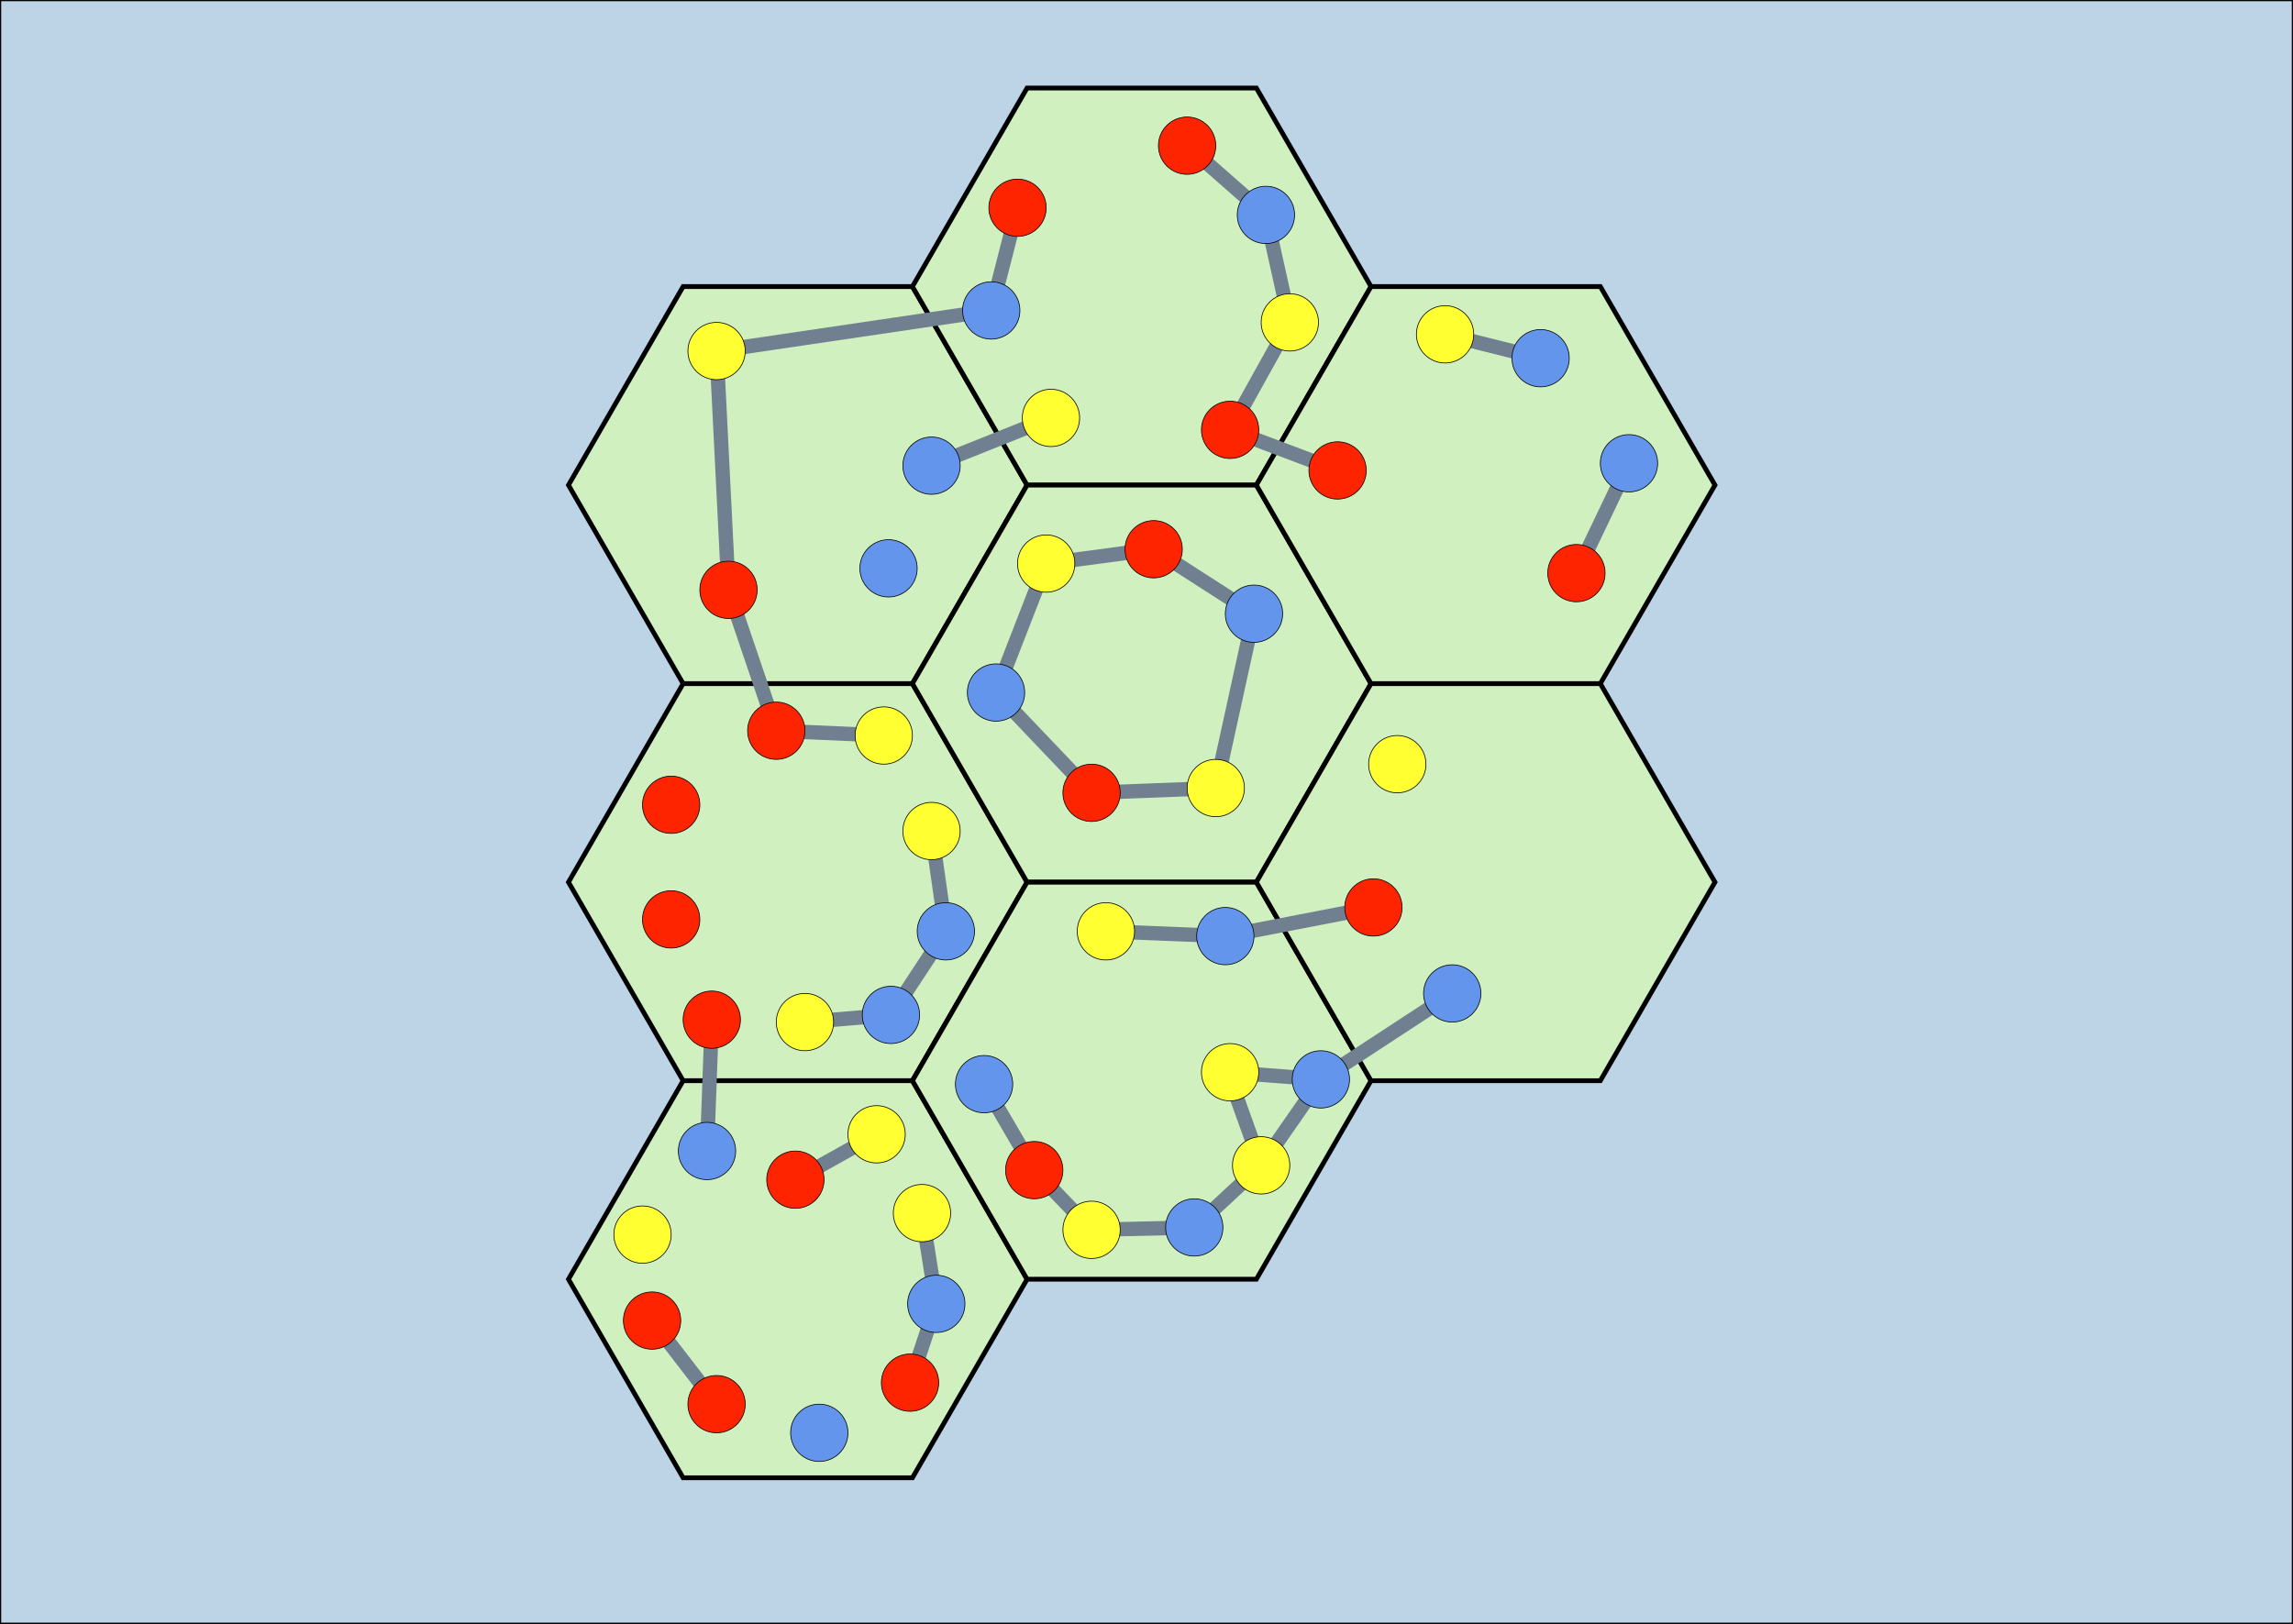
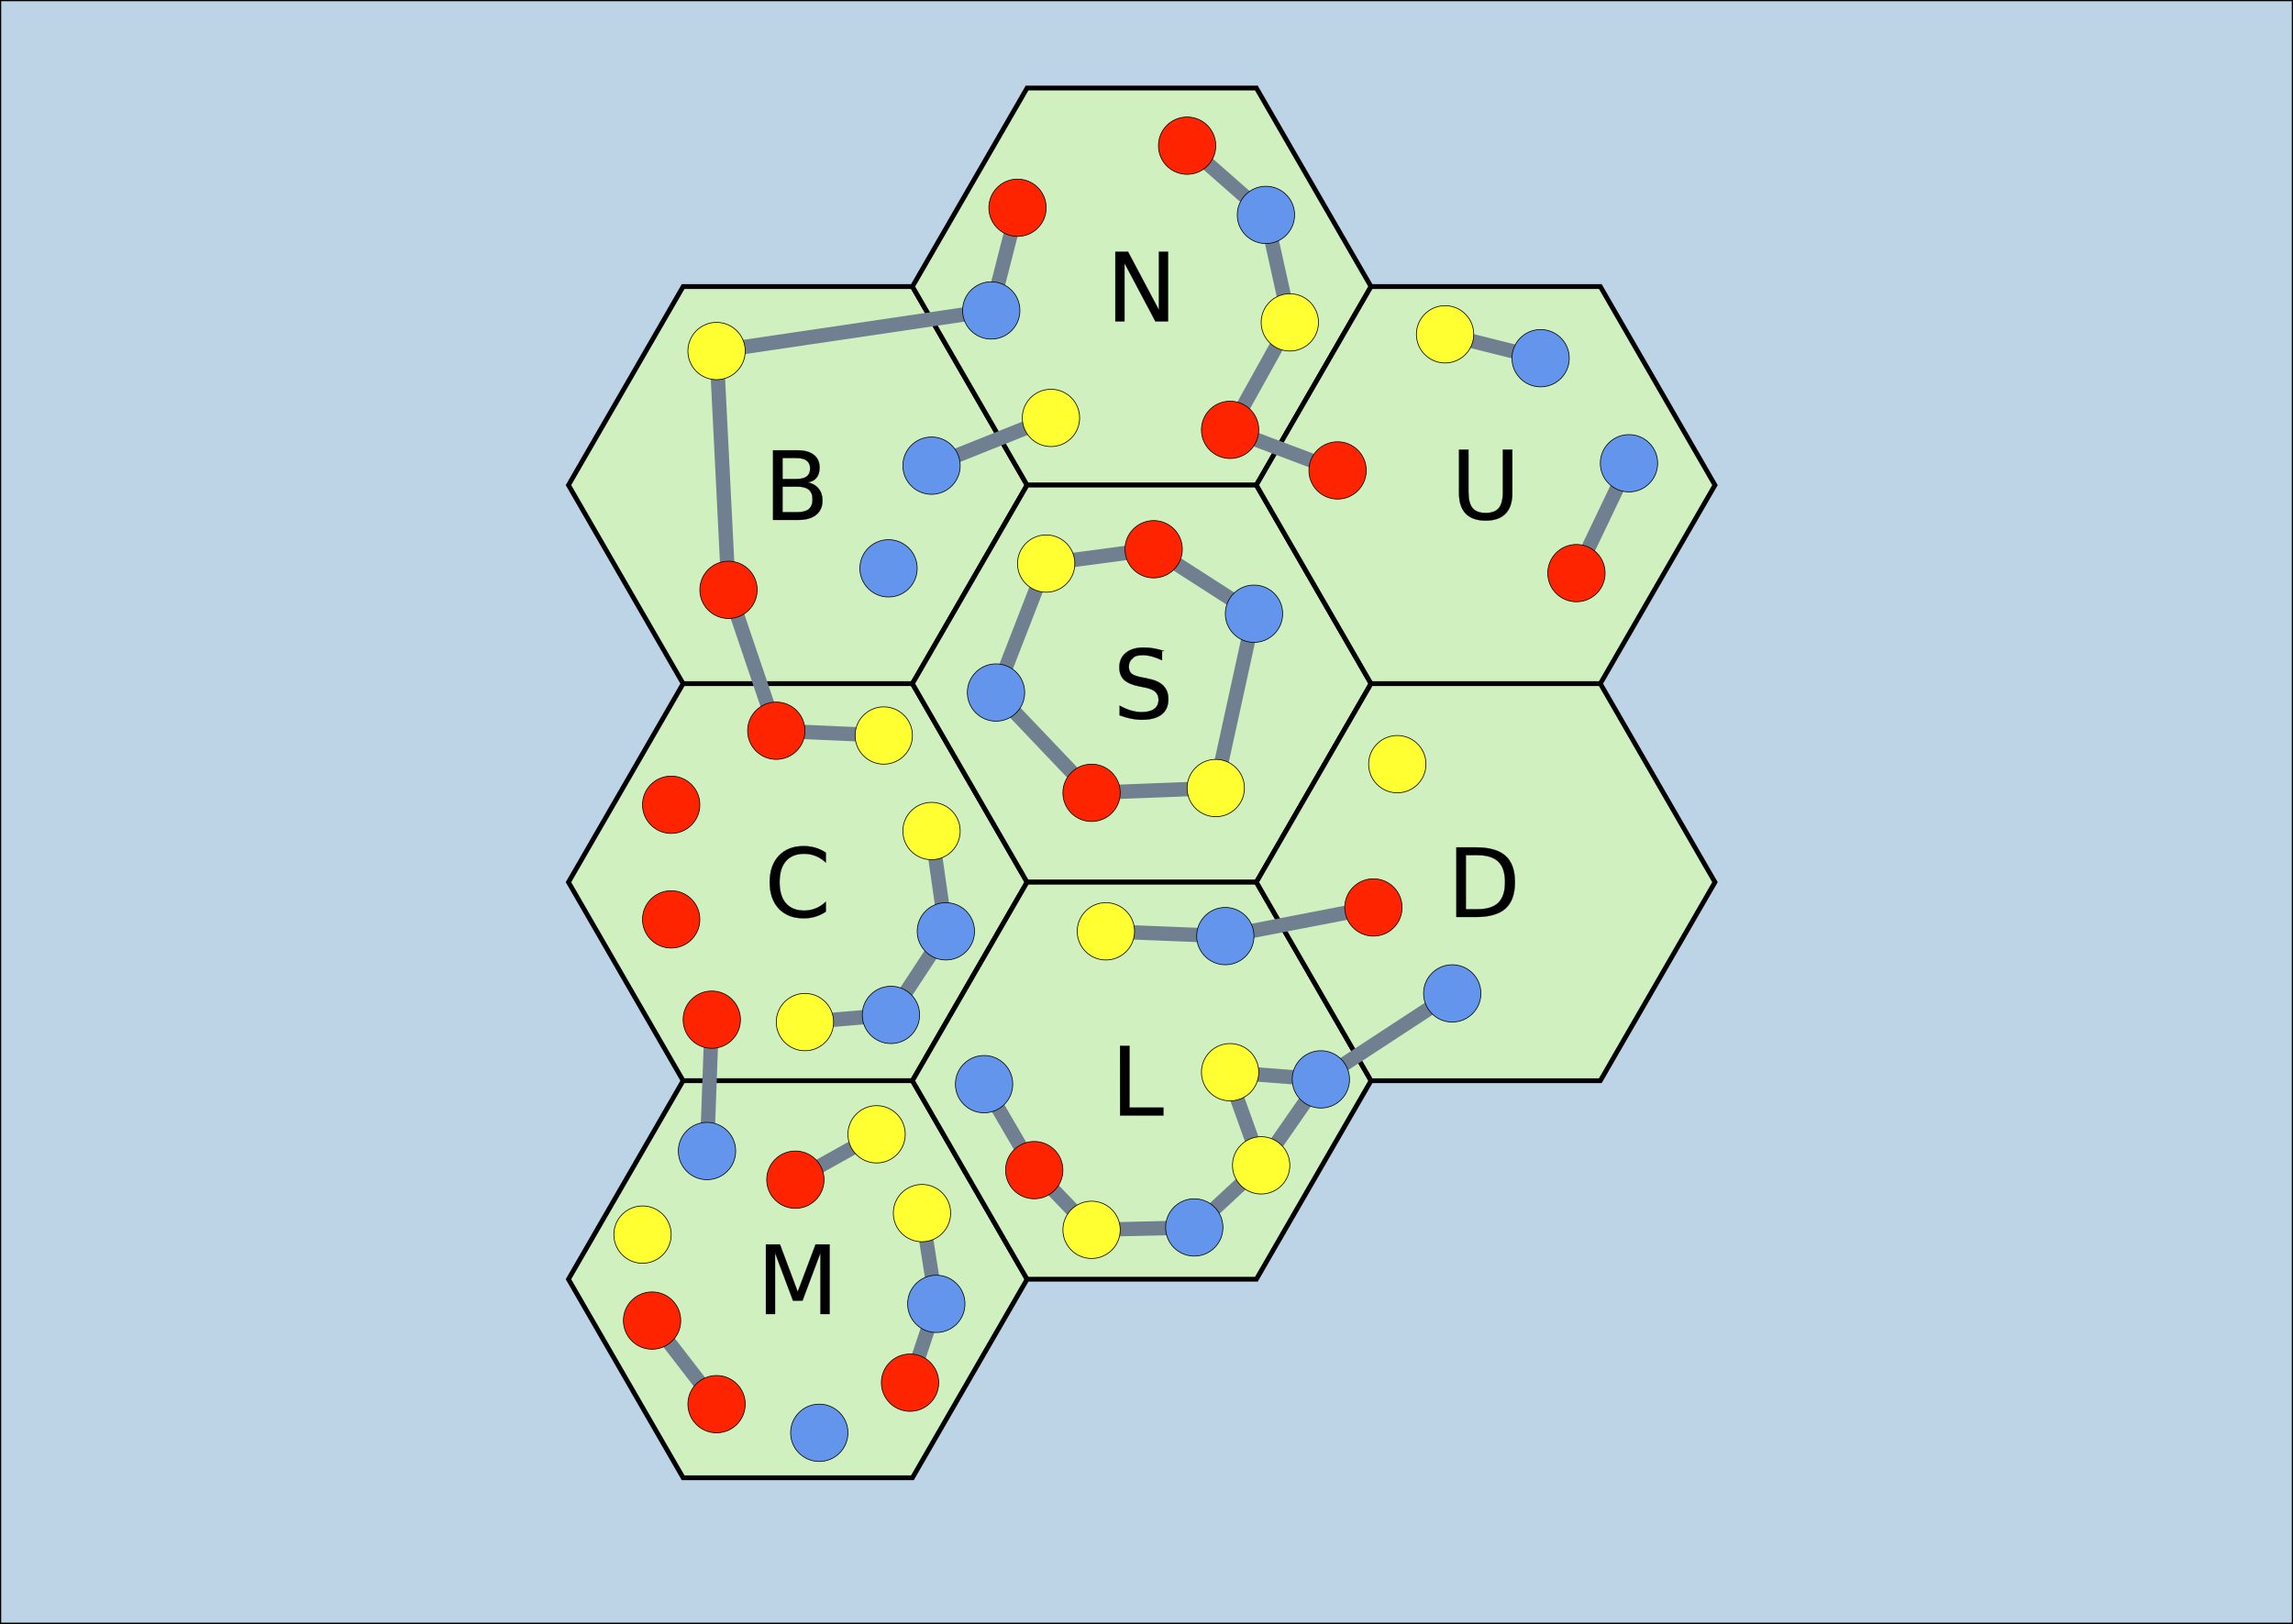
<svg xmlns="http://www.w3.org/2000/svg" width="960" height="680" viewbox="0 0 960 680">
  <rect x="0" y="0" width="960" height="680" style="fill:#bcd4e6;stroke:#000000;stoke-width:2px" />
  <polygon style="fill:#d0f0c0;stroke:#000000;stroke-width:2px" points="430.00,203.14 382.00,286.28 286.00,286.28 238.00,203.14 286.00,120.00 382.00,120.00" />
  <polygon style="fill:#d0f0c0;stroke:#000000;stroke-width:2px" points="430.00,369.42 382.00,452.55 286.00,452.55 238.00,369.42 286.00,286.28 382.00,286.28" />
  <polygon style="fill:#d0f0c0;stroke:#000000;stroke-width:2px" points="430.00,535.69 382.00,618.83 286.00,618.83 238.00,535.69 286.00,452.55 382.00,452.55" />
  <polygon style="fill:#d0f0c0;stroke:#000000;stroke-width:2px" points="574.00,120.00 526.00,203.14 430.00,203.14 382.00,120.00 430.00,36.86 526.00,36.86" />
  <polygon style="fill:#d0f0c0;stroke:#000000;stroke-width:2px" points="574.00,286.28 526.00,369.42 430.00,369.42 382.00,286.28 430.00,203.14 526.00,203.14" />
  <polygon style="fill:#d0f0c0;stroke:#000000;stroke-width:2px" points="574.00,452.55 526.00,535.69 430.00,535.69 382.00,452.55 430.00,369.42 526.00,369.42" />
  <polygon style="fill:#d0f0c0;stroke:#000000;stroke-width:2px" points="718.00,203.14 670.00,286.28 574.00,286.28 526.00,203.14 574.00,120.00 670.00,120.00" />
  <polygon style="fill:#d0f0c0;stroke:#000000;stroke-width:2px" points="718.00,369.42 670.00,452.55 574.00,452.55 526.00,369.42 574.00,286.28 670.00,286.28" />
  <line x1="497" y1="61" x2="530" y2="90" style="stroke:#708090;stroke-width:6px" />
  <line x1="530" y1="90" x2="540" y2="135" style="stroke:#708090;stroke-width:6px" />
  <line x1="540" y1="135" x2="515" y2="180" style="stroke:#708090;stroke-width:6px" />
  <line x1="426" y1="87" x2="415" y2="130" style="stroke:#708090;stroke-width:6px" />
  <line x1="515" y1="180" x2="560" y2="197" style="stroke:#708090;stroke-width:6px" />
  <line x1="605" y1="140" x2="645" y2="150" style="stroke:#708090;stroke-width:6px" />
  <line x1="682" y1="194" x2="660" y2="240" style="stroke:#708090;stroke-width:6px" />
  <line x1="415" y1="130" x2="300" y2="147" style="stroke:#708090;stroke-width:6px" />
  <line x1="300" y1="147" x2="305" y2="247" style="stroke:#708090;stroke-width:6px" />
  <line x1="440" y1="175" x2="390" y2="195" style="stroke:#708090;stroke-width:6px" />
  <line x1="438" y1="236" x2="483" y2="230" style="stroke:#708090;stroke-width:6px" />
  <line x1="483" y1="230" x2="525" y2="257" style="stroke:#708090;stroke-width:6px" />
  <line x1="525" y1="257" x2="509" y2="330" style="stroke:#708090;stroke-width:6px" />
  <line x1="509" y1="330" x2="457" y2="332" style="stroke:#708090;stroke-width:6px" />
  <line x1="457" y1="332" x2="417" y2="290" style="stroke:#708090;stroke-width:6px" />
  <line x1="417" y1="290" x2="438" y2="236" style="stroke:#708090;stroke-width:6px" />
  <line x1="305" y1="247" x2="325" y2="306" style="stroke:#708090;stroke-width:6px" />
  <line x1="325" y1="306" x2="370" y2="308" style="stroke:#708090;stroke-width:6px" />
  <line x1="390" y1="348" x2="396" y2="390" style="stroke:#708090;stroke-width:6px" />
  <line x1="396" y1="390" x2="373" y2="425" style="stroke:#708090;stroke-width:6px" />
  <line x1="373" y1="425" x2="337" y2="428" style="stroke:#708090;stroke-width:6px" />
  <line x1="463" y1="390" x2="513" y2="392" style="stroke:#708090;stroke-width:6px" />
  <line x1="513" y1="392" x2="575" y2="380" style="stroke:#708090;stroke-width:6px" />
  <line x1="553" y1="452" x2="608" y2="416" style="stroke:#708090;stroke-width:6px" />
  <line x1="514" y1="449" x2="553" y2="452" style="stroke:#708090;stroke-width:6px" />
  <line x1="514" y1="449" x2="528" y2="488" style="stroke:#708090;stroke-width:6px" />
  <line x1="553" y1="452" x2="528" y2="488" style="stroke:#708090;stroke-width:6px" />
  <line x1="528" y1="488" x2="500" y2="514" style="stroke:#708090;stroke-width:6px" />
  <line x1="500" y1="514" x2="457" y2="515" style="stroke:#708090;stroke-width:6px" />
  <line x1="457" y1="515" x2="433" y2="490" style="stroke:#708090;stroke-width:6px" />
  <line x1="433" y1="490" x2="412" y2="454" style="stroke:#708090;stroke-width:6px" />
  <line x1="296" y1="482" x2="298" y2="427" style="stroke:#708090;stroke-width:6px" />
  <line x1="333" y1="494" x2="367" y2="475" style="stroke:#708090;stroke-width:6px" />
  <line x1="386" y1="508" x2="392" y2="546" style="stroke:#708090;stroke-width:6px" />
  <line x1="392" y1="546" x2="381" y2="579" style="stroke:#708090;stroke-width:6px" />
  <line x1="300" y1="588" x2="273" y2="553" style="stroke:#708090;stroke-width:6px" />
  <circle cx="497" cy="61" r="12" style="fill:#ff2400;stroke:#000000;stroke-width:0.3px" />
  <circle cx="530" cy="90" r="12" style="fill:#6495ed;stroke:#000000;stroke-width:0.3px" />
  <circle cx="540" cy="135" r="12" style="fill:#ffff31;stroke:#000000;stroke-width:0.3px" />
  <circle cx="515" cy="180" r="12" style="fill:#ff2400;stroke:#000000;stroke-width:0.3px" />
  <circle cx="426" cy="87" r="12" style="fill:#ff2400;stroke:#000000;stroke-width:0.3px" />
  <circle cx="415" cy="130" r="12" style="fill:#6495ed;stroke:#000000;stroke-width:0.3px" />
  <circle cx="440" cy="175" r="12" style="fill:#ffff31;stroke:#000000;stroke-width:0.3px" />
  <circle cx="605" cy="140" r="12" style="fill:#ffff31;stroke:#000000;stroke-width:0.3px" />
  <circle cx="645" cy="150" r="12" style="fill:#6495ed;stroke:#000000;stroke-width:0.3px" />
  <circle cx="682" cy="194" r="12" style="fill:#6495ed;stroke:#000000;stroke-width:0.3px" />
  <circle cx="660" cy="240" r="12" style="fill:#ff2400;stroke:#000000;stroke-width:0.3px" />
  <circle cx="560" cy="197" r="12" style="fill:#ff2400;stroke:#000000;stroke-width:0.3px" />
  <circle cx="300" cy="147" r="12" style="fill:#ffff31;stroke:#000000;stroke-width:0.3px" />
  <circle cx="390" cy="195" r="12" style="fill:#6495ed;stroke:#000000;stroke-width:0.3px" />
  <circle cx="372" cy="238" r="12" style="fill:#6495ed;stroke:#000000;stroke-width:0.3px" />
  <circle cx="305" cy="247" r="12" style="fill:#ff2400;stroke:#000000;stroke-width:0.3px" />
  <circle cx="438" cy="236" r="12" style="fill:#ffff31;stroke:#000000;stroke-width:0.3px" />
  <circle cx="483" cy="230" r="12" style="fill:#ff2400;stroke:#000000;stroke-width:0.3px" />
  <circle cx="525" cy="257" r="12" style="fill:#6495ed;stroke:#000000;stroke-width:0.3px" />
  <circle cx="509" cy="330" r="12" style="fill:#ffff31;stroke:#000000;stroke-width:0.3px" />
  <circle cx="457" cy="332" r="12" style="fill:#ff2400;stroke:#000000;stroke-width:0.3px" />
  <circle cx="417" cy="290" r="12" style="fill:#6495ed;stroke:#000000;stroke-width:0.3px" />
  <circle cx="585" cy="320" r="12" style="fill:#ffff31;stroke:#000000;stroke-width:0.3px" />
  <circle cx="575" cy="380" r="12" style="fill:#ff2400;stroke:#000000;stroke-width:0.3px" />
  <circle cx="608" cy="416" r="12" style="fill:#6495ed;stroke:#000000;stroke-width:0.3px" />
  <circle cx="325" cy="306" r="12" style="fill:#ff2400;stroke:#000000;stroke-width:0.3px" />
  <circle cx="370" cy="308" r="12" style="fill:#ffff31;stroke:#000000;stroke-width:0.3px" />
  <circle cx="390" cy="348" r="12" style="fill:#ffff31;stroke:#000000;stroke-width:0.3px" />
  <circle cx="396" cy="390" r="12" style="fill:#6495ed;stroke:#000000;stroke-width:0.3px" />
  <circle cx="373" cy="425" r="12" style="fill:#6495ed;stroke:#000000;stroke-width:0.3px" />
  <circle cx="337" cy="428" r="12" style="fill:#ffff31;stroke:#000000;stroke-width:0.3px" />
  <circle cx="298" cy="427" r="12" style="fill:#ff2400;stroke:#000000;stroke-width:0.3px" />
  <circle cx="281" cy="385" r="12" style="fill:#ff2400;stroke:#000000;stroke-width:0.3px" />
  <circle cx="281" cy="337" r="12" style="fill:#ff2400;stroke:#000000;stroke-width:0.3px" />
  <circle cx="463" cy="390" r="12" style="fill:#ffff31;stroke:#000000;stroke-width:0.3px" />
  <circle cx="513" cy="392" r="12" style="fill:#6495ed;stroke:#000000;stroke-width:0.3px" />
  <circle cx="515" cy="449" r="12" style="fill:#ffff31;stroke:#000000;stroke-width:0.3px" />
  <circle cx="553" cy="452" r="12" style="fill:#6495ed;stroke:#000000;stroke-width:0.3px" />
  <circle cx="528" cy="488" r="12" style="fill:#ffff31;stroke:#000000;stroke-width:0.3px" />
  <circle cx="500" cy="514" r="12" style="fill:#6495ed;stroke:#000000;stroke-width:0.3px" />
  <circle cx="457" cy="515" r="12" style="fill:#ffff31;stroke:#000000;stroke-width:0.3px" />
  <circle cx="433" cy="490" r="12" style="fill:#ff2400;stroke:#000000;stroke-width:0.3px" />
  <circle cx="412" cy="454" r="12" style="fill:#6495ed;stroke:#000000;stroke-width:0.3px" />
  <circle cx="296" cy="482" r="12" style="fill:#6495ed;stroke:#000000;stroke-width:0.3px" />
  <circle cx="333" cy="494" r="12" style="fill:#ff2400;stroke:#000000;stroke-width:0.3px" />
  <circle cx="367" cy="475" r="12" style="fill:#ffff31;stroke:#000000;stroke-width:0.3px" />
  <circle cx="386" cy="508" r="12" style="fill:#ffff31;stroke:#000000;stroke-width:0.3px" />
  <circle cx="392" cy="546" r="12" style="fill:#6495ed;stroke:#000000;stroke-width:0.3px" />
  <circle cx="381" cy="579" r="12" style="fill:#ff2400;stroke:#000000;stroke-width:0.3px" />
  <circle cx="343" cy="600" r="12" style="fill:#6495ed;stroke:#000000;stroke-width:0.3px" />
  <circle cx="300" cy="588" r="12" style="fill:#ff2400;stroke:#000000;stroke-width:0.3px" />
  <circle cx="273" cy="553" r="12" style="fill:#ff2400;stroke:#000000;stroke-width:0.3px" />
  <circle cx="269" cy="517" r="12" style="fill:#ffff31;stroke:#000000;stroke-width:0.3px" />
+   <path style="stroke:#000000;stroke-width:0.1px" d="m 613.69,358.08 v 22.68 h 4.77 q 6.04,0 8.83,-2.73 2.81,-2.73 2.81,-8.63 0,-5.86 -2.81,-8.57 -2.79,-2.73 -8.83,-2.73 z m -3.95,-3.24 h 8.11 q 8.48,0 12.44,3.54 3.96,3.52 3.96,11.02 0,7.54 -3.98,11.07 -3.98,3.54 -12.42,3.54 h -8.11 z" />
+   <path style="stroke:#000000;stroke-width:0.1px" d="m 486.51,272.64 v 3.85 q -2.25,-1.07 -4.24,-1.60 -1.99,-0.53 -3.85,-0.53 -3.22,0 -4.08,1.25 -1.74,1.25 -1.74,3.55 0,1.93 1.15,2.93 1.17,0.98 4.41,1.58 l 2.38,0.49 q 4.41,0.84 6.50,2.97 2.11,2.11 2.11,5.66 0,4.24 -2.85,6.43 -2.83,2.19 -8.32,2.19 -2.07,0 -4.41,-0.47 -2.32,-0.47 -4.82,-1.39 v -4.06 q 2.40,1.35 4.71,2.03 2.30,0.68 4.53,0.68 3.38,0 5.21,-1.33 1.84,-1.33 1.84,-3.79 0,-2.15 -1.33,-3.36 -1.31,-1.21 -4.32,-1.82 l -2.40,-0.47 q -4.41,-0.88 -6.39,-2.75 -1.97,-1.88 -1.97,-5.21 0,-3.87 2.71,-6.09 2.73,-2.23 7.52,-2.23 2.05,0 4.18,0.37 2.13,0.37 4.36,1.11 z" />
+   <path style="stroke:#000000;stroke-width:0.1px" d="m 610.84,188.28 h 3.96 v 17.71 q 0,4.69 1.70,6.76 1.70,2.05 5.51,2.05 3.79,0 5.49,-2.05 1.70,-2.07 1.70,-6.76 v -17.71 h 3.96 v 18.20 q 0,5.70 -2.83,8.61 -2.81,2.91 -8.32,2.91 -5.53,0 -8.36,-2.91 -2.81,-2.91 -2.81,-8.61 z" />
+   <path style="stroke:#000000;stroke-width:0.1px" d="m 327.60,203.79 v 10.68 h 6.33 q 3.18,0 4.71,-1.31 1.54,-1.33 1.54,-4.04 0,-2.73 -1.54,-4.02 -1.52,-1.31 -4.71,-1.31 z m 0,-11.99 v 8.79 h 5.84 q 2.89,0 4.30,-1.07 1.43,-1.09 1.43,-3.32 0,-2.21 -1.43,-3.30 -1.41,-1.09 -4.30,-1.09 z m -3.94,-3.24 h 10.08 q 4.51,0 6.95,1.88 2.44,1.88 2.44,5.33 0,2.68 -1.25,4.26 -1.25,1.58 -3.67,1.97 2.91,0.63 4.51,2.62 1.62,1.97 1.62,4.94 0,3.91 -2.66,6.04 -2.66,2.13 -7.56,2.13 H 323.66 Z" />
+   <path style="stroke:#000000;stroke-width:0.1px" d="m 345.76,357.06 v 4.16 q -1.99,-1.86 -4.26,-2.77 -2.25,-0.92 -4.79,-0.92 -5.00,0 -7.66,3.07 -2.66,3.05 -2.66,8.83 0,5.76 2.66,8.83 2.66,3.05 7.66,3.05 2.54,0 4.79,-0.92 2.27,-0.92 4.26,-2.77 v 4.12 q -2.07,1.41 -4.39,2.11 -2.30,0.70 -4.88,0.70 -6.62,0 -10.43,-4.04 -3.81,-4.06 -3.81,-11.07 0,-7.03 3.81,-11.07 3.81,-4.06 10.43,-4.06 2.62,0 4.92,0.70 2.32,0.68 4.36,2.07 z" />
+   <path style="stroke:#000000;stroke-width:0.1px" d="m 320.66,521.11 h 5.88 l 7.44,19.84 7.48,-19.84 h 5.88 v 29.16 h -3.85 v -25.61 l -7.52,20 h -3.96 l -7.52,-20.00 v 25.61 h -3.83 z" />
+   <path style="stroke:#000000;stroke-width:0.1px" d="m 466.96,105.42 h 5.31 l 12.93,24.39 v -24.39 h 3.83 v 29.16 h -5.31 l -12.93,-24.39 v 24.39 h -3.83 z" />
+   <path style="stroke:#000000;stroke-width:0.1px" d="m 468.93,437.97 h 3.95 v 25.84 h 14.20 v 3.32 h -18.14 z" />
</svg>
